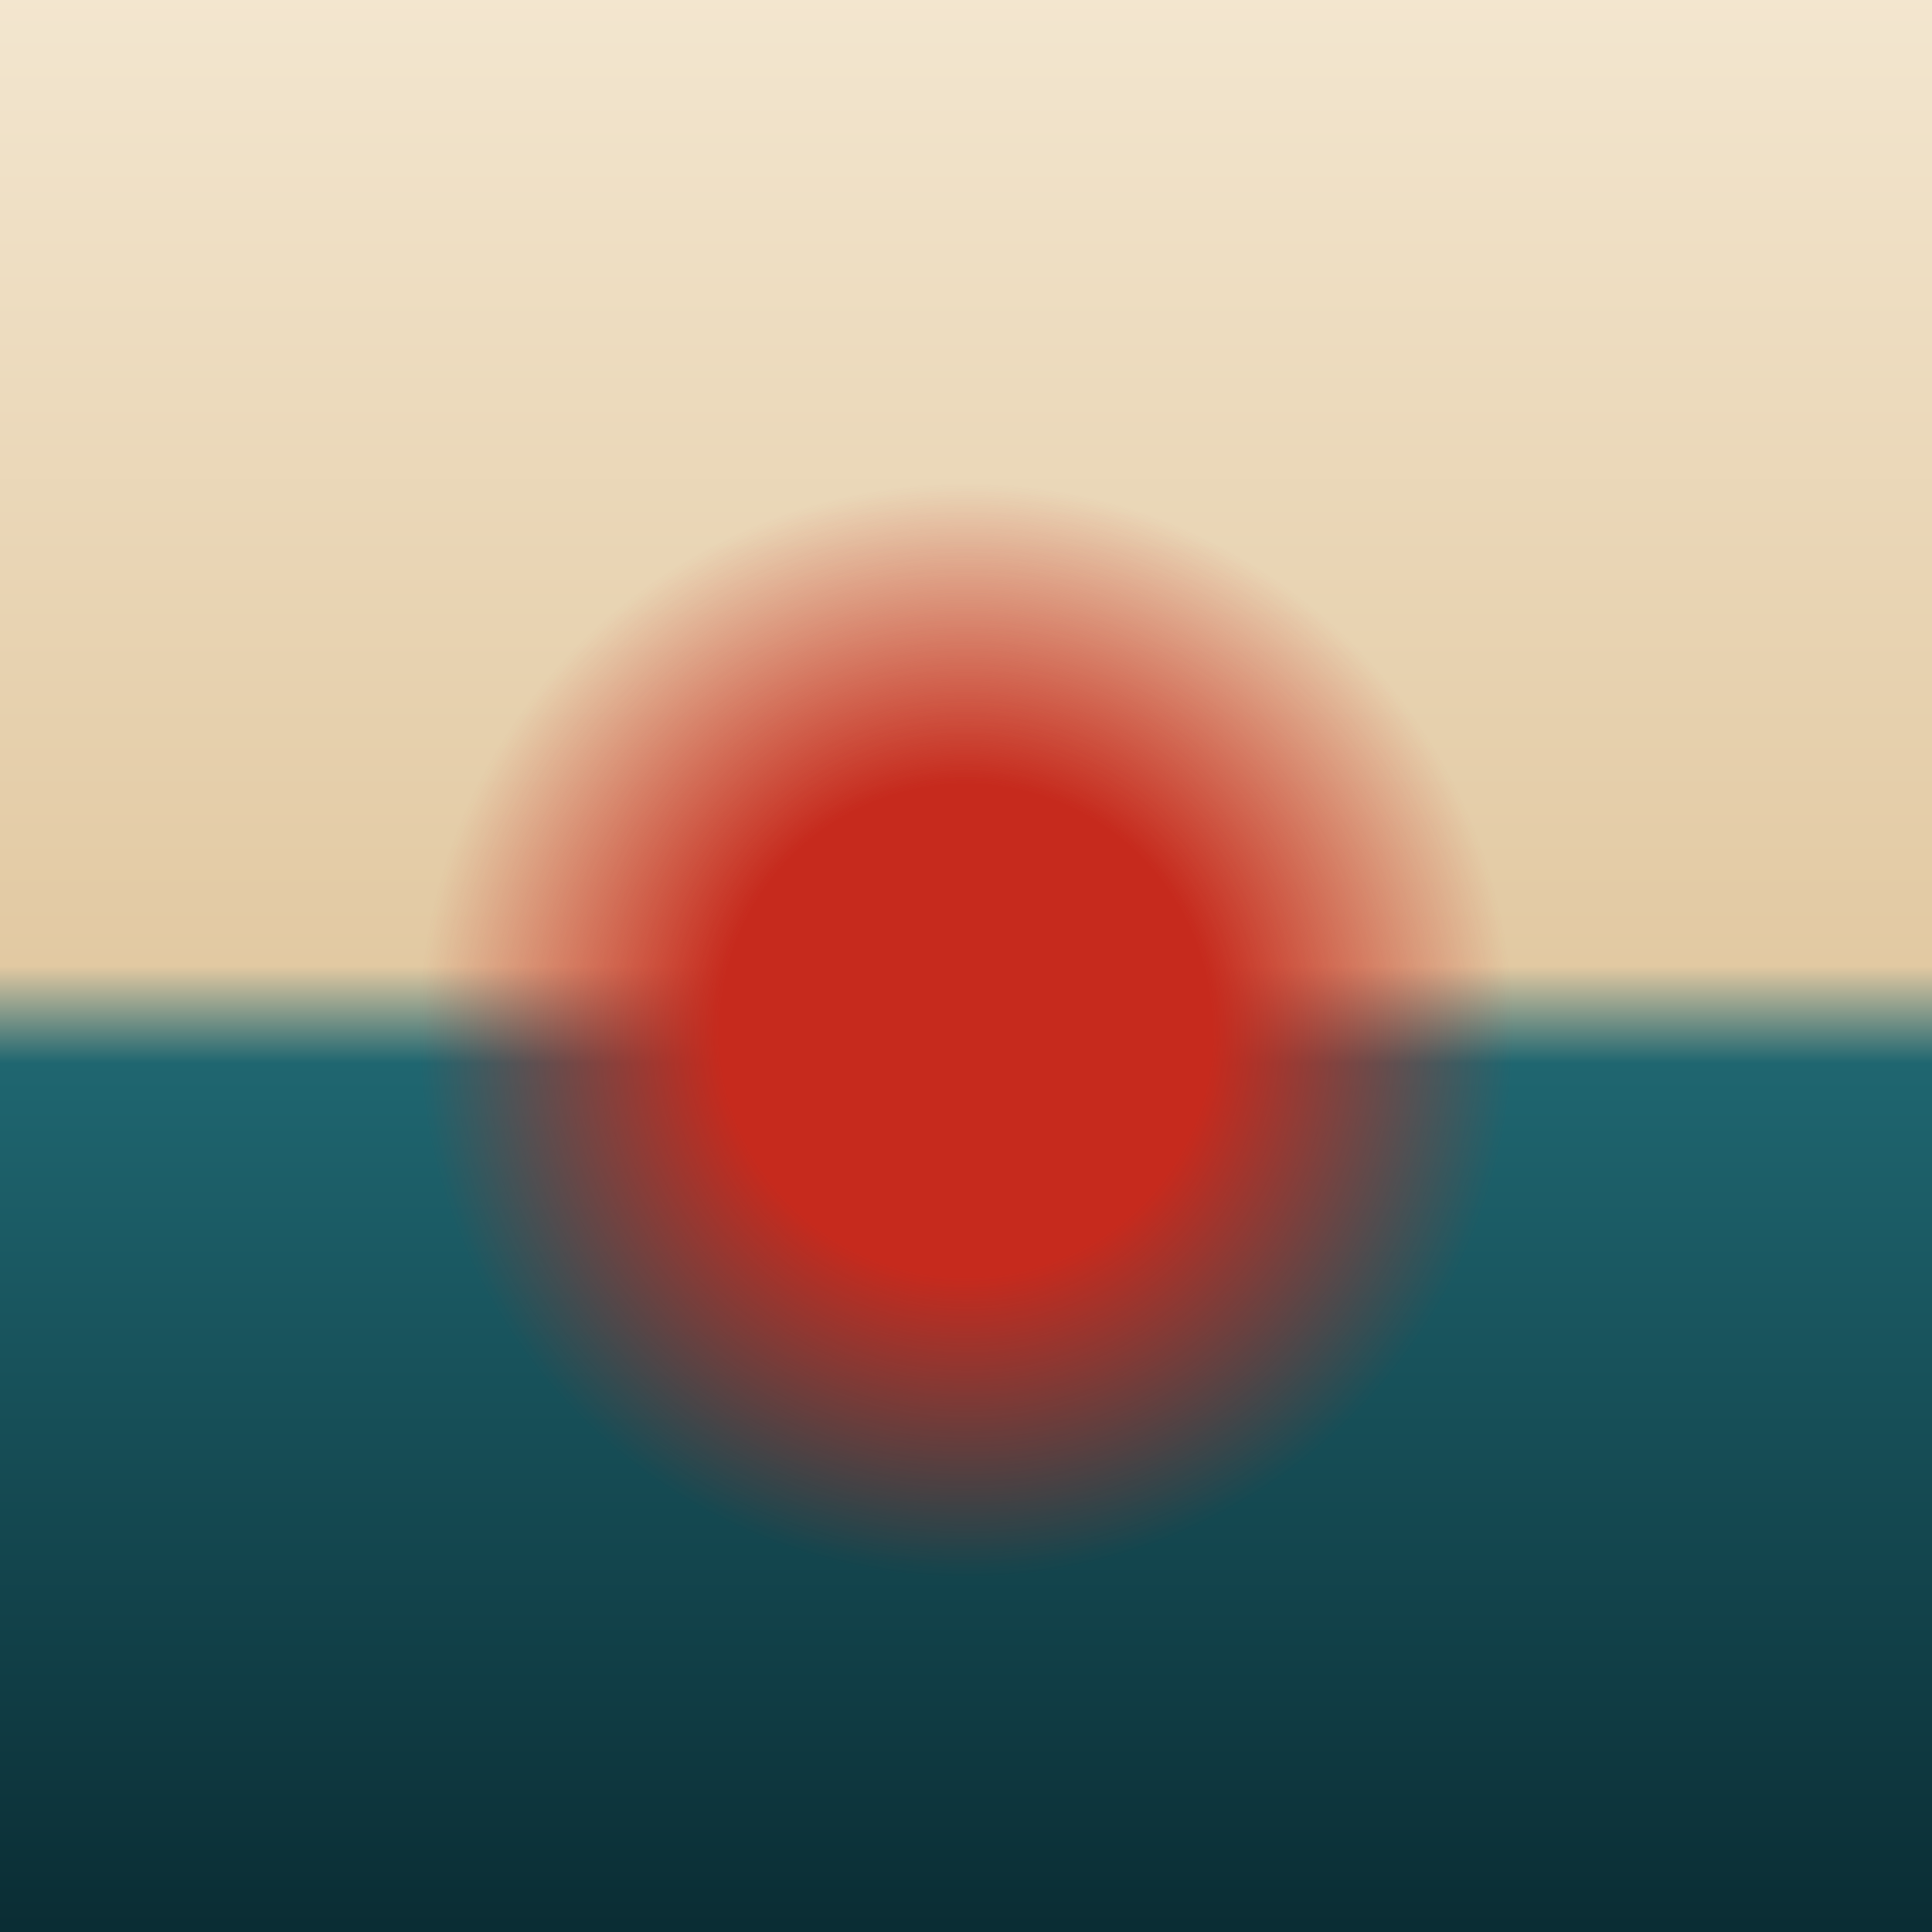
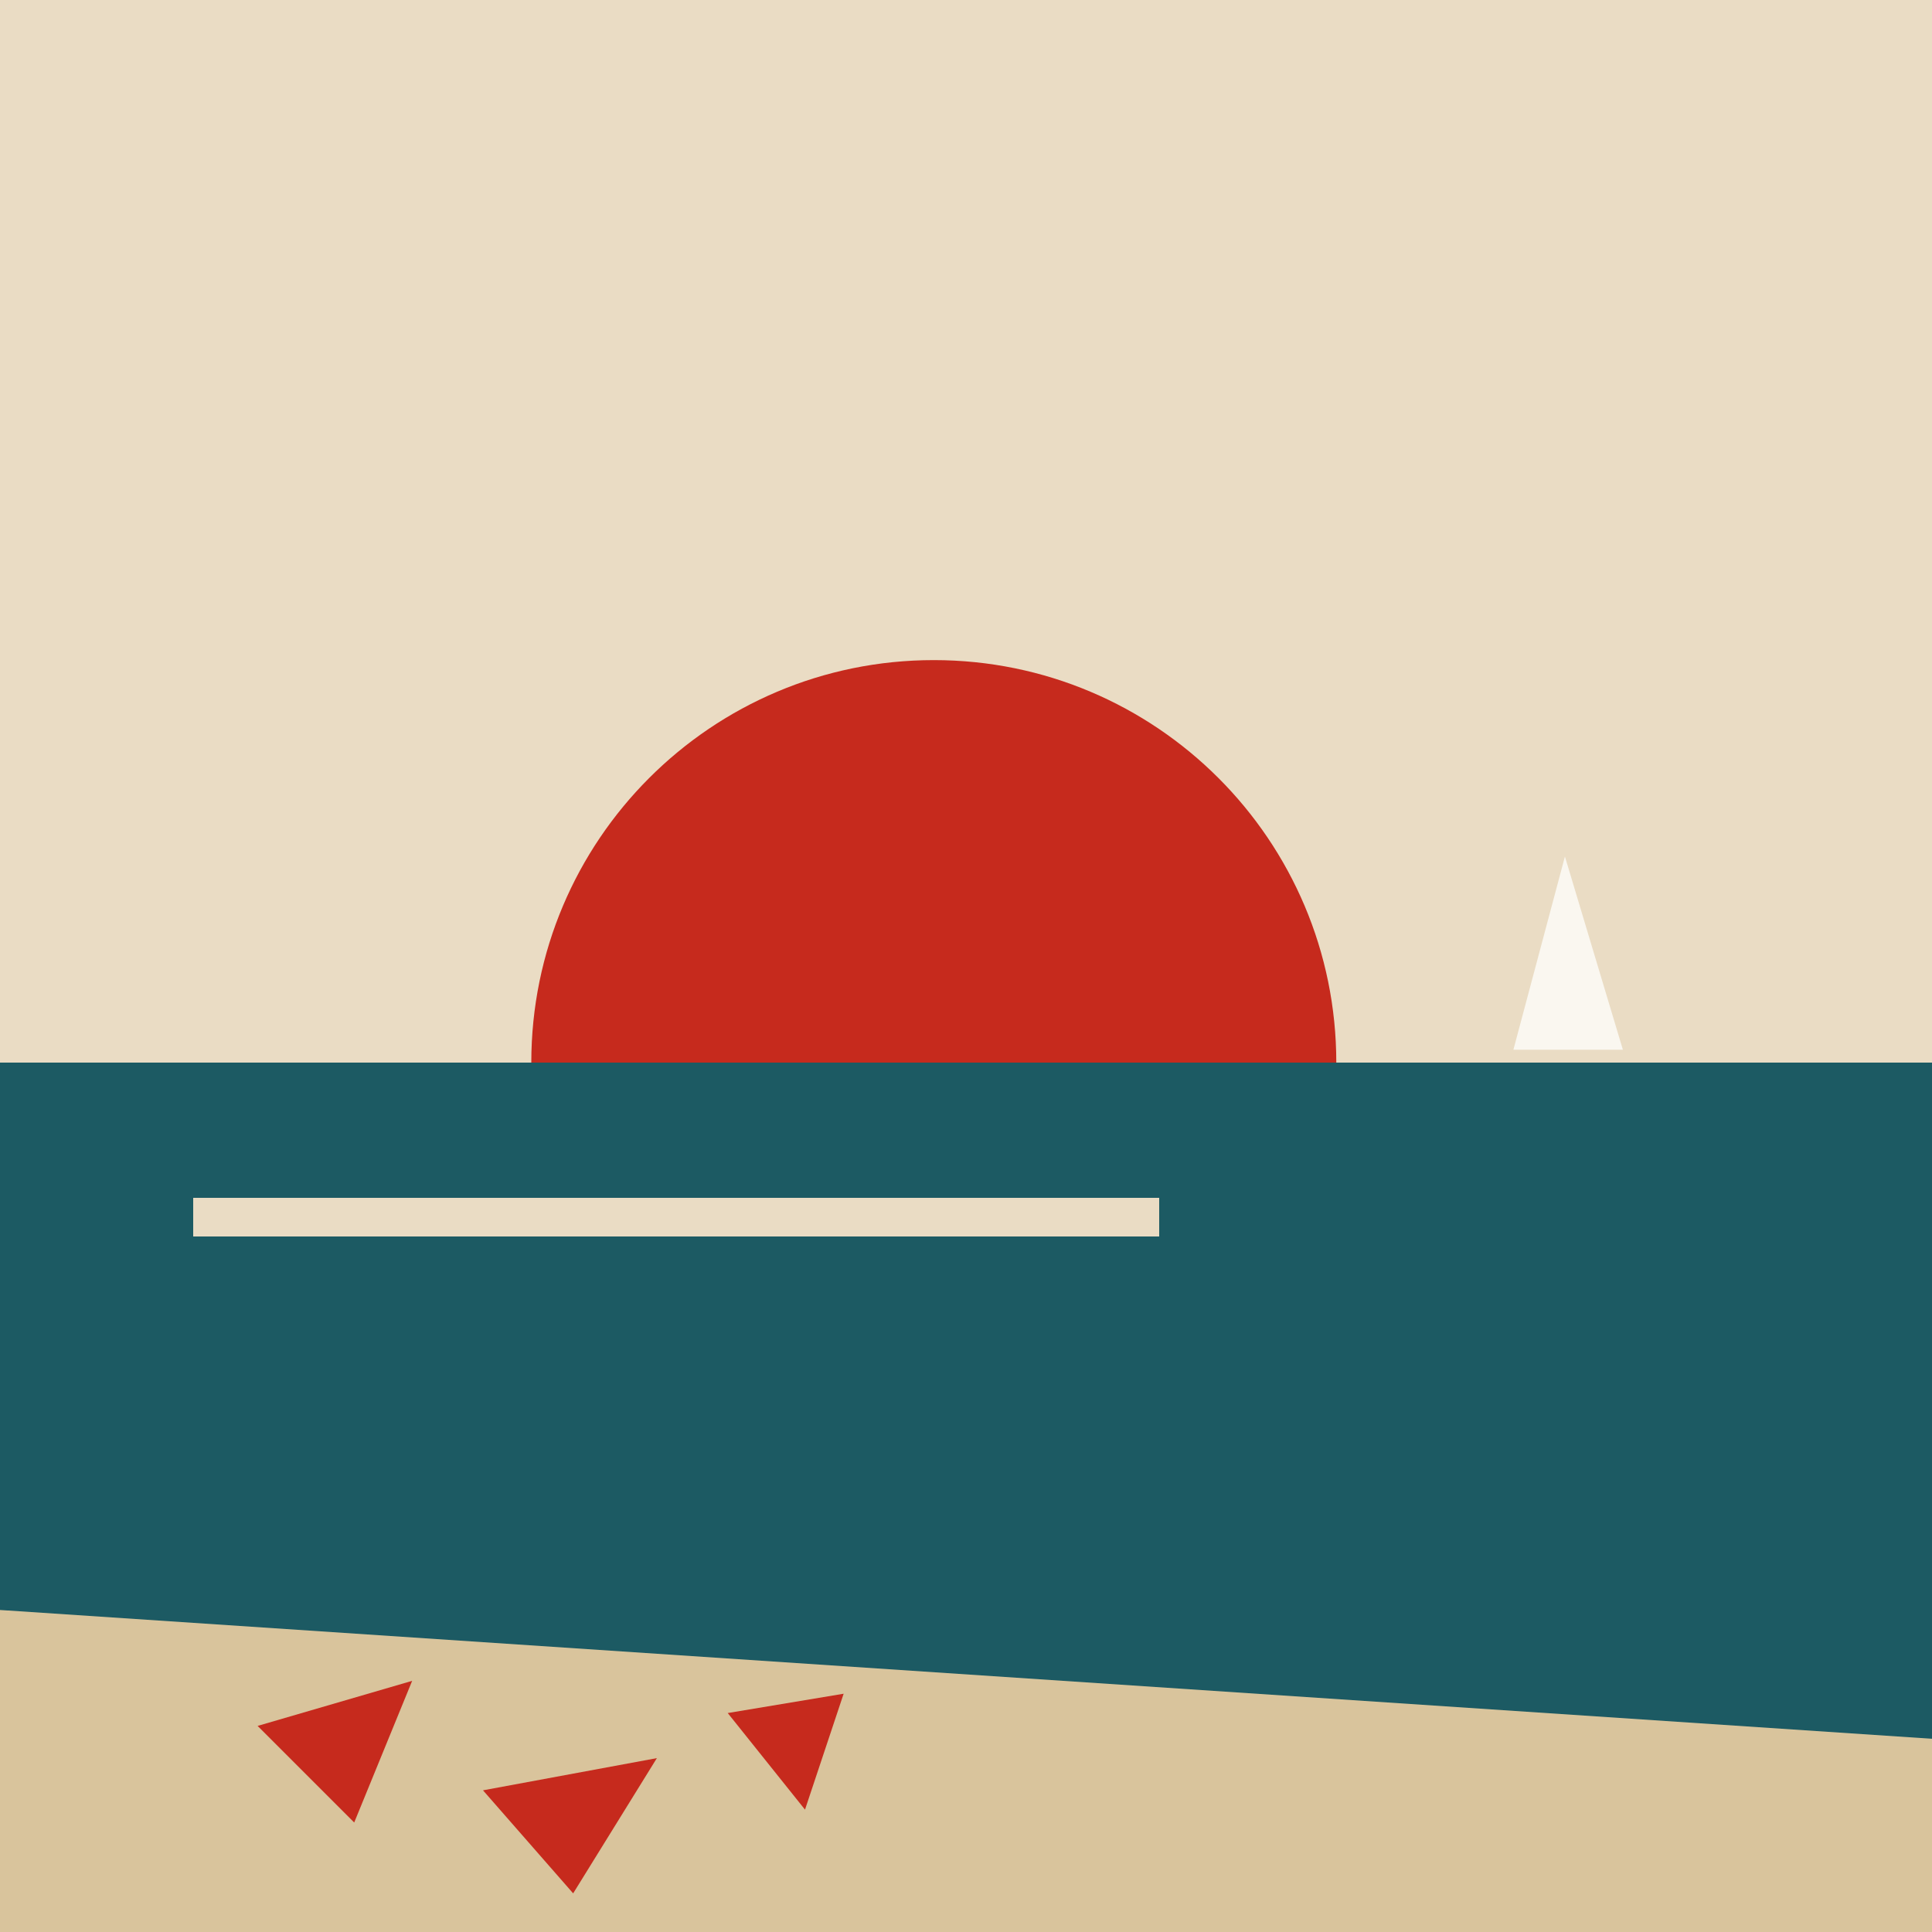
<svg xmlns="http://www.w3.org/2000/svg" viewBox="0 0 600 600">
-   <defs>
-     <linearGradient id="g25" x1="0" y1="0" x2="0" y2="1">
-       <stop offset="0" stop-color="#f3e6cf" />
-       <stop offset="0.5" stop-color="#e2c9a2" />
-       <stop offset="0.55" stop-color="#1f6670" />
-       <stop offset="1" stop-color="#0a2c33" />
-     </linearGradient>
-     <radialGradient id="g26" gradientUnits="userSpaceOnUse" cx="300" cy="320" r="170">
-       <stop offset="0" stop-color="#c62a1d" stop-opacity="1" />
-       <stop offset="0.45" stop-color="#c62a1d" stop-opacity="1" />
-       <stop offset="1" stop-color="#c62a1d" stop-opacity="0" />
-     </radialGradient>
-   </defs>
-   <rect width="600" height="600" fill="url(#g25)" />
-   <circle cx="300" cy="320" r="170" fill="url(#g26)" />
+   <rect width="600" height="600" fill="#eadcc4" />
+   <circle cx="290" cy="330" r="125" fill="#c62a1d" />
+   <rect x="0" y="330" width="600" height="270" fill="#1c5a63" />
+   <rect x="60" y="372" width="300" height="12" fill="#eadcc4" />
+   <polygon points="470,326 504,326 486,266" fill="#faf7f0" />
+   <polygon points="0,500 600,540 600,600 0,600" fill="#d9c49c" />
+   <g fill="#c62a1d">
+     <polygon points="80,536 128,522 110,566" />
+     <polygon points="150,556 204,546 178,588" />
+     <polygon points="226,532 262,526 250,562" />
+   </g>
</svg>
